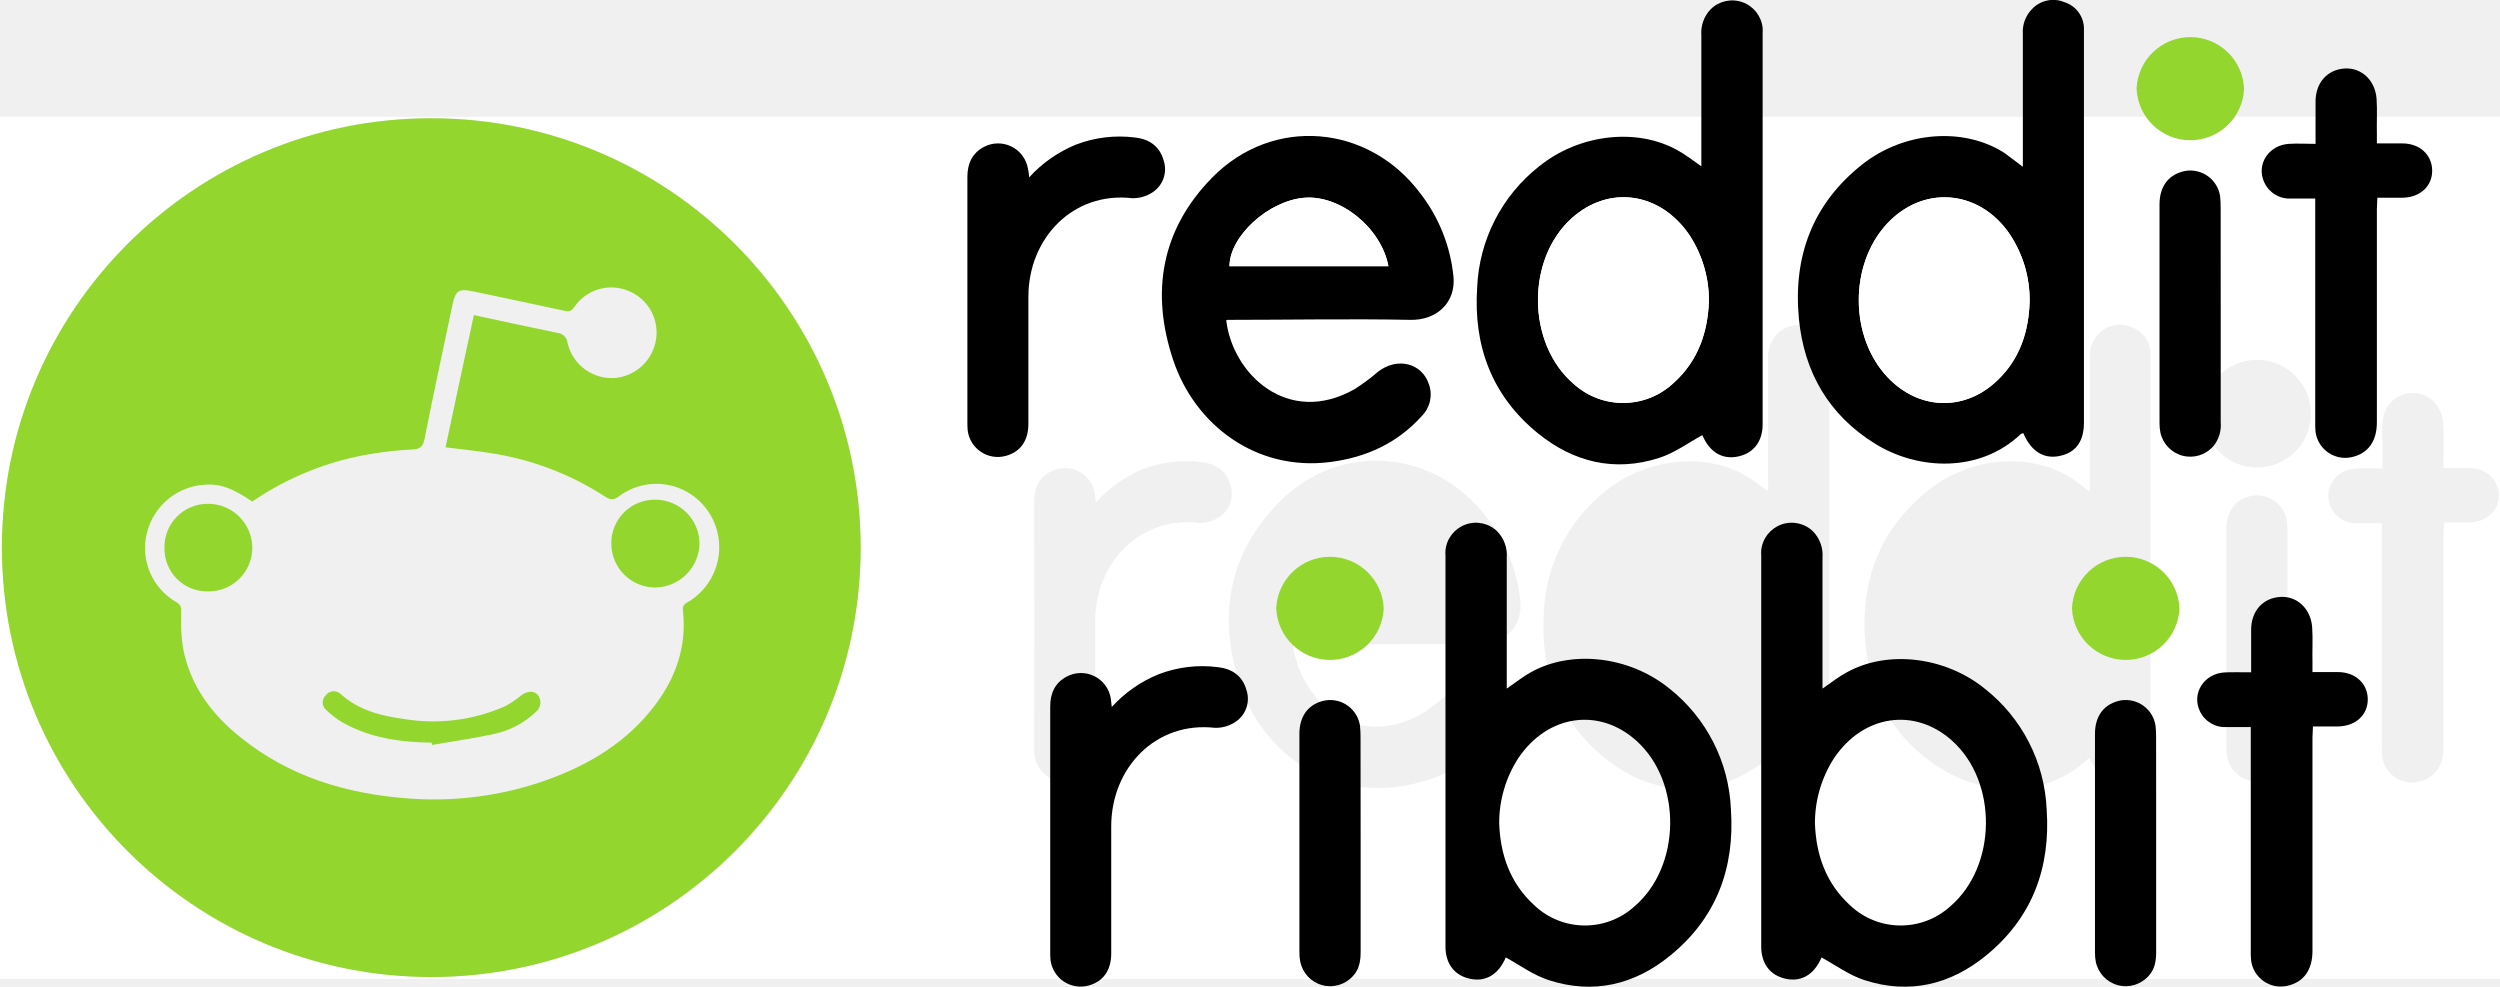
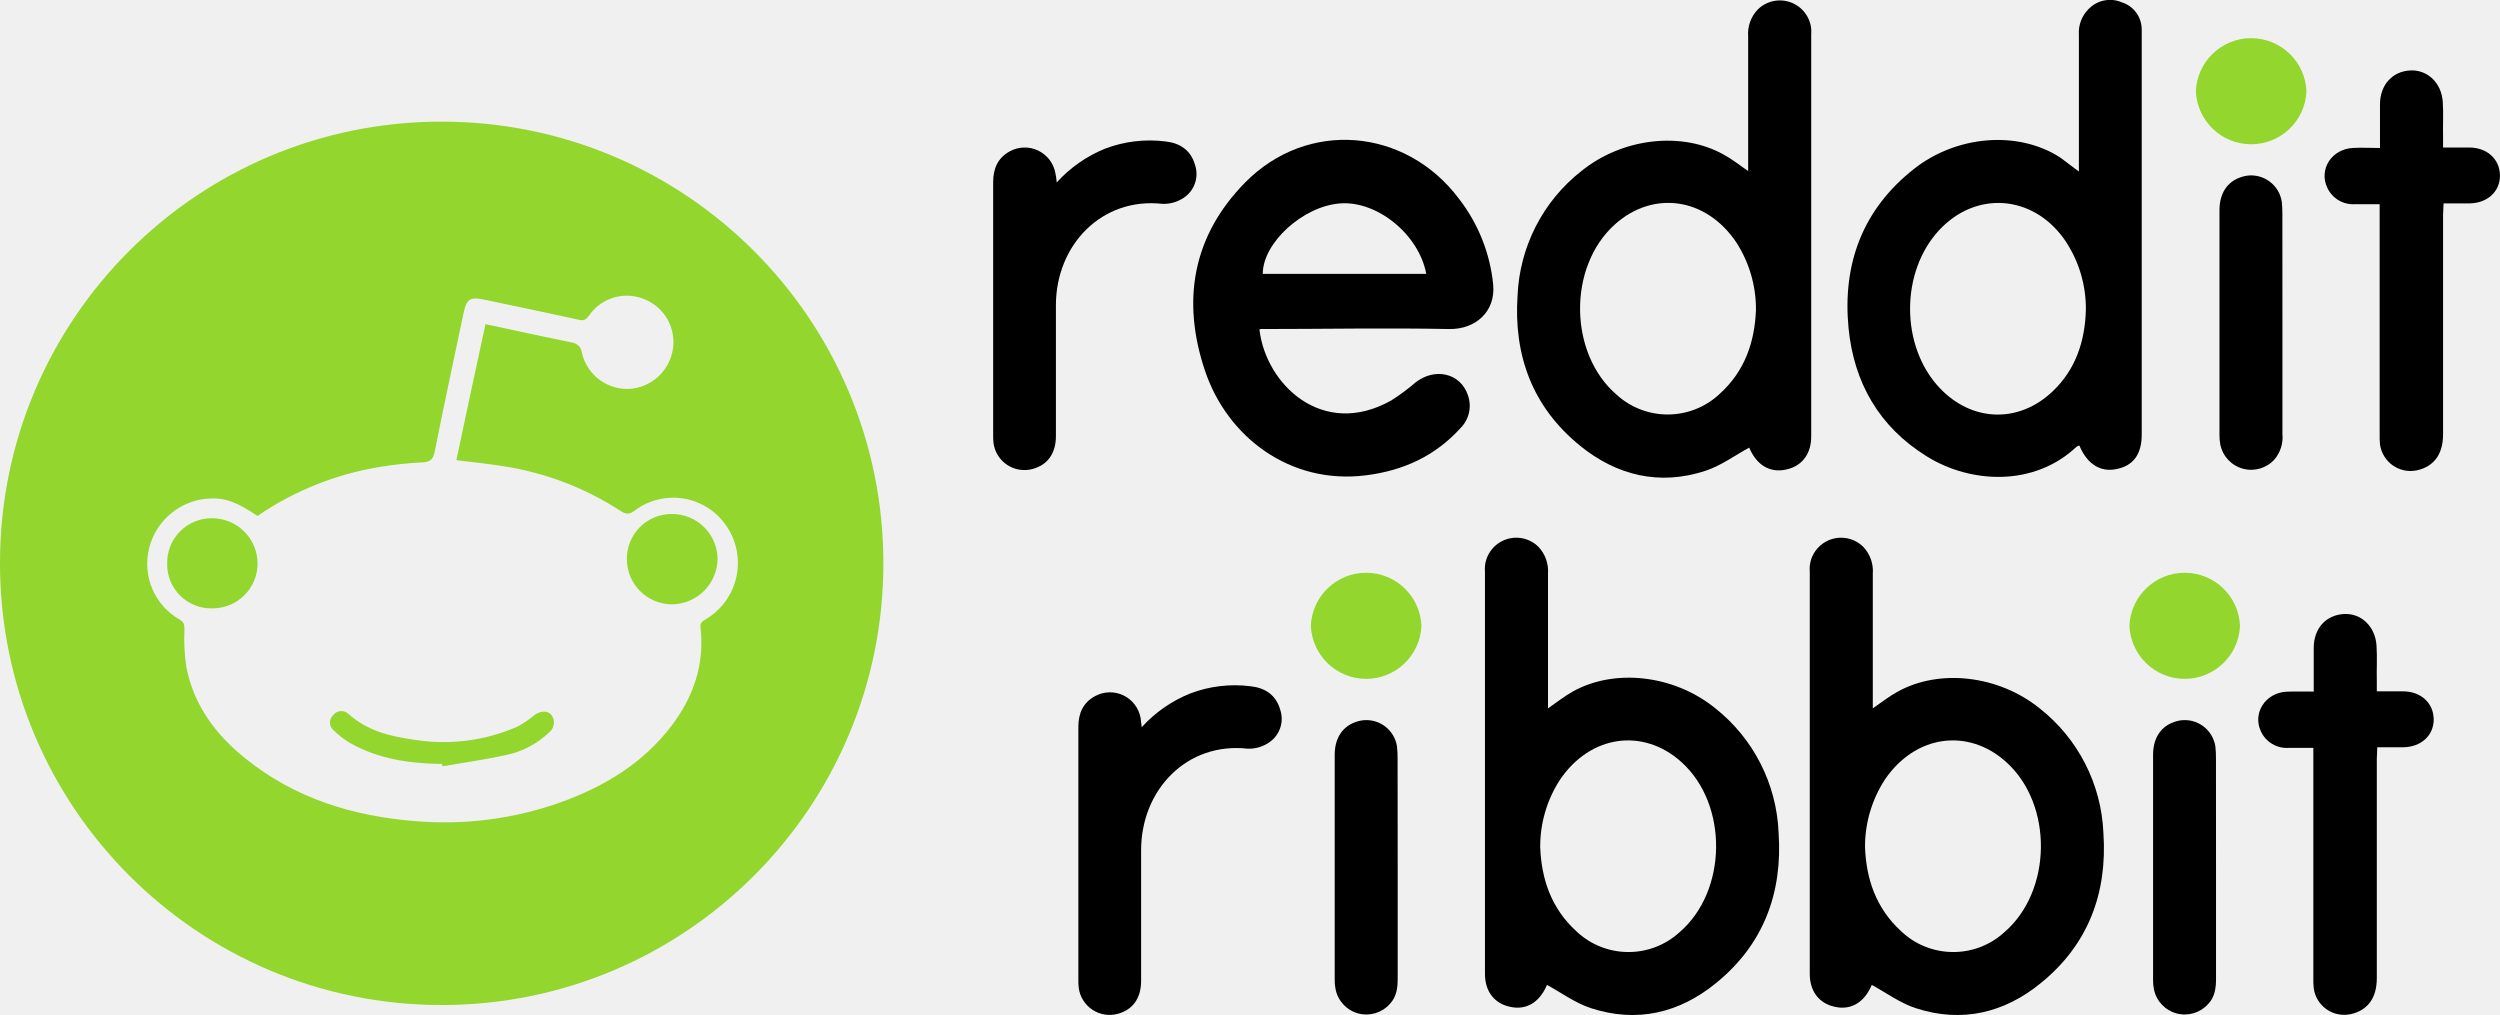
- <svg xmlns="http://www.w3.org/2000/svg" viewBox="0 0 534.84 211.03">
+ <svg xmlns="http://www.w3.org/2000/svg" viewBox="0 0 519.93 211.03">
  <defs>
-     <style>.a{fill:#fff;}.b{fill:#92d62e;}</style>
+     <style>.a{fill:#92d62e;}</style>
  </defs>
-   <path class="a" d="M32.91,403.67V219.19H567.75V403.67Zm92.22-184.15a91.86,91.86,0,1,0,91.93,91.84A91.77,91.77,0,0,0,125.13,219.52ZM411.2,299.29c-1.92-1.31-3.43-2.53-5.1-3.47-8.72-4.91-21.09-3.49-29.64,3.41a34.82,34.82,0,0,0-13.26,25.89c-.82,12.54,3.18,23.24,13,31.23,7.64,6.2,16.48,8.34,26,5.24,3.25-1,6.14-3.21,9.17-4.84,1.63,3.83,4.6,5.51,8.31,4.39,2.9-.87,4.59-3.29,4.59-6.7q0-41.79,0-83.59a10.06,10.06,0,0,0,0-1.23,6.54,6.54,0,0,0-11.11-4,7.23,7.23,0,0,0-2,5.61q0,13,0,26Zm68.77.11c-1.52-1.12-2.73-2.11-4-2.94-8.71-5.5-21.39-4.55-30.28,2.45C435,307.34,430.76,318.69,432,332c1.1,11.39,6.36,20.59,16.27,26.73,9.25,5.73,22.41,6.24,31.14-2a1.68,1.68,0,0,1,.6-.24c1.75,4.15,4.75,5.81,8.43,4.71,3-.9,4.54-3.24,4.54-7.05V274.85c0-1.64,0-3.28,0-4.92a6,6,0,0,0-4.14-5.74,6.22,6.22,0,0,0-7,1.49A6.91,6.91,0,0,0,480,271C480,280.33,480,289.7,480,299.4ZM309.56,332.25c.16-.08.21-.13.26-.13,13.05,0,26.11-.23,39.15,0,5.58.11,9.72-3.67,9.2-9.24a34.65,34.65,0,0,0-7.11-17.84c-11.1-14.81-31.55-16.55-44.5-3.37-10.93,11.11-13.22,24.58-8.33,39.12,4.65,13.84,17.74,23.77,33.51,21.76,7.73-1,14.36-4,19.62-9.82a6.55,6.55,0,0,0,1.56-6.83c-1.52-4.59-6.83-5.86-10.92-2.66a42.22,42.22,0,0,1-5.06,3.76C322.65,355,310.87,343.61,309.56,332.25Zm233-37.8c-2,0-3.84-.07-5.64,0-4.45.22-7.17,4.48-5.33,8.32a5.92,5.92,0,0,0,5.71,3.38c1.67,0,3.34,0,5.17,0v47.67a17.32,17.32,0,0,0,.08,2.28,6.4,6.4,0,0,0,7.66,5.4c3.55-.78,5.46-3.35,5.46-7.49q0-22.83,0-45.66c0-.73.06-1.47.1-2.37,1.92,0,3.66,0,5.4,0,3.72-.05,6.38-2.52,6.33-5.84s-2.68-5.76-6.39-5.79c-1.74,0-3.48,0-5.44,0v-2.09c0-2.46.1-4.92-.06-7.37-.25-4-3.21-6.78-6.79-6.57-3.76.22-6.25,3-6.27,7.06C542.59,288.31,542.6,291.23,542.6,294.45Zm-275.2,7.21c-.11-.89-.15-1.42-.25-1.93a6.47,6.47,0,0,0-9.47-4.59c-2.52,1.33-3.49,3.55-3.48,6.39q.06,26.27,0,52.52a14.63,14.63,0,0,0,.07,1.75,6.48,6.48,0,0,0,8.11,5.42c3.14-.88,4.87-3.26,4.87-6.84q0-13.61,0-27.22c0-12.57,9.56-22.53,22.2-21.08a7.5,7.5,0,0,0,4.4-1.29,5.91,5.91,0,0,0,2.33-6.81c-.88-3.11-3.16-4.57-6.18-4.89a26,26,0,0,0-12.59,1.52A27.6,27.6,0,0,0,267.4,301.66ZM522.28,330.8q0-11.24,0-22.48a23,23,0,0,0-.12-2.63,6.46,6.46,0,0,0-7.34-5.43c-3.55.63-5.62,3.22-5.62,7.14q0,23.44,0,46.89a9.37,9.37,0,0,0,.18,1.91,6.53,6.53,0,0,0,11.31,3,7.11,7.11,0,0,0,1.6-5.22C522.26,346.25,522.28,338.52,522.28,330.8Zm-18-48.15a11.51,11.51,0,1,0,11.51-11.44A11.48,11.48,0,0,0,504.27,282.65Z" transform="translate(-32.91 -194.22)" />
-   <path class="b" d="M125.13,219.52a91.86,91.86,0,1,1-91.81,91.79A91.77,91.77,0,0,1,125.13,219.52Zm-38.25,82c-4.22-2.85-6.74-3.78-9.81-3.63a13.61,13.61,0,0,0-12.72,10.28,13.35,13.35,0,0,0,6.33,14.9c.92.54,1,1.09,1,2.09a38.75,38.75,0,0,0,.41,7.85c1.56,7.94,6.14,14.07,12.33,19,10.36,8.33,22.46,12,35.51,13a71.87,71.87,0,0,0,29.87-3.89c9.15-3.27,17.25-8.14,23.21-16,4.55-6,6.86-12.74,6-20.35-.13-1.13.48-1.39,1.19-1.82a13.61,13.61,0,0,0,4.34-19.13,13.36,13.36,0,0,0-19.25-3.4c-1.2.91-1.9.72-3,0a62.07,62.07,0,0,0-24.59-9.29c-3.09-.49-6.22-.8-9.47-1.21,2-9.46,4-18.81,6.06-28.29,6.1,1.31,12,2.61,17.85,3.8a2.42,2.42,0,0,1,2.2,2.19,9.68,9.68,0,0,0,10.47,7.43,9.79,9.79,0,0,0,8.56-9.25,9.61,9.61,0,0,0-6.41-9.5,9.5,9.5,0,0,0-11.06,3.44c-.54.74-1,1.29-2.1,1-6.5-1.43-13-2.77-19.55-4.16-3.17-.68-3.88-.28-4.54,2.83-2,9.6-4.1,19.2-6,28.83-.33,1.59-1,2.05-2.55,2.14a76.47,76.47,0,0,0-8.55.9A62.8,62.8,0,0,0,86.88,301.52Z" transform="translate(-32.91 -194.22)" />
-   <path d="M396.89,229.8v-2q0-13,0-26a7.29,7.29,0,0,1,2-5.61,6.55,6.55,0,0,1,11.11,4,9.88,9.88,0,0,1,0,1.22q0,41.81,0,83.6c0,3.41-1.69,5.83-4.59,6.7-3.7,1.11-6.68-.56-8.31-4.4-3,1.64-5.92,3.8-9.17,4.85-9.54,3.1-18.38.95-26-5.24-9.85-8-13.84-18.7-13-31.23a34.8,34.8,0,0,1,13.26-25.89c8.55-6.91,20.93-8.32,29.64-3.41C393.46,227.27,395,228.48,396.89,229.8Zm1.62,28.86a25.53,25.53,0,0,0-4.1-14.05c-6.25-9.29-17.24-10.9-25.25-3.71-9.82,8.83-9.6,26.91.44,35.47A15.77,15.77,0,0,0,391,276.1C396.25,271.36,398.26,265.24,398.51,258.66Z" transform="translate(-32.91 -194.22)" />
-   <path d="M465.67,229.9c0-9.7,0-19.06,0-28.43a6.9,6.9,0,0,1,1.93-5.28,6.21,6.21,0,0,1,7-1.49,5.94,5.94,0,0,1,4.14,5.74c0,1.64,0,3.28,0,4.92V284.6c0,3.81-1.53,6.15-4.54,7-3.67,1.09-6.68-.56-8.43-4.72a1.75,1.75,0,0,0-.59.25c-8.74,8.27-21.9,7.75-31.15,2-9.9-6.13-15.17-15.34-16.27-26.73-1.27-13.28,2.91-24.62,13.61-33.05,8.89-7,21.57-8,30.28-2.46C462.93,227.79,464.14,228.79,465.67,229.9Zm1.45,28.85a25.28,25.28,0,0,0-4.56-14.87c-6.62-9.2-18.38-10-26-1.74-8.05,8.72-8,24.17.17,32.78,6.68,7.06,16.41,7.4,23.45.72C465.1,271,466.94,265,467.12,258.75Z" transform="translate(-32.91 -194.22)" />
-   <path d="M295.25,262.76c1.31,11.36,13.09,22.77,27.38,14.76a42.41,42.41,0,0,0,5.06-3.75c4.09-3.2,9.4-1.94,10.92,2.66a6.54,6.54,0,0,1-1.56,6.83c-5.26,5.81-11.89,8.83-19.62,9.81-15.77,2-28.86-7.91-33.51-21.76-4.89-14.54-2.59-28,8.33-39.11,12.95-13.18,33.4-11.44,44.5,3.37a34.65,34.65,0,0,1,7.11,17.84c.53,5.57-3.62,9.35-9.2,9.24-13-.26-26.1,0-39.15,0C295.46,262.63,295.41,262.68,295.25,262.76Zm34.69-11.59c-1.54-8.24-10.27-15.28-18-14.64s-16,8.22-16,14.64Z" transform="translate(-32.91 -194.22)" />
-   <path d="M528.29,225c0-3.22,0-6.15,0-9.07,0-4,2.51-6.84,6.27-7.06,3.58-.2,6.54,2.57,6.79,6.57.16,2.45,0,4.92.06,7.38v2.08c2,0,3.7,0,5.44,0,3.72,0,6.35,2.42,6.39,5.79s-2.61,5.78-6.32,5.83c-1.75,0-3.49,0-5.41,0,0,.9-.1,1.63-.1,2.37q0,22.83,0,45.66c0,4.13-1.9,6.71-5.46,7.49a6.41,6.41,0,0,1-7.66-5.4,19.23,19.23,0,0,1-.07-2.28q0-22.66,0-45.31v-2.36c-1.83,0-3.5,0-5.17,0a5.91,5.91,0,0,1-5.7-3.39c-1.85-3.83.88-8.09,5.32-8.31C524.45,224.88,526.25,225,528.29,225Z" transform="translate(-32.91 -194.22)" />
-   <path d="M253.09,232.16a27.64,27.64,0,0,1,10-7,26.11,26.11,0,0,1,12.58-1.53c3,.32,5.3,1.78,6.18,4.89a5.92,5.92,0,0,1-2.33,6.82,7.49,7.49,0,0,1-4.4,1.28c-12.64-1.44-22.19,8.52-22.2,21.08q0,13.62,0,27.23c0,3.58-1.73,6-4.87,6.83a6.48,6.48,0,0,1-8.11-5.41,14.63,14.63,0,0,1-.07-1.75q0-26.26,0-52.52c0-2.84,1-5.06,3.48-6.4a6.48,6.48,0,0,1,9.47,4.6C252.94,230.75,253,231.27,253.09,232.16Z" transform="translate(-32.91 -194.22)" />
-   <path d="M508,261.3q0,11.59,0,23.18a7.13,7.13,0,0,1-1.6,5.23,6.54,6.54,0,0,1-11.31-3,9.47,9.47,0,0,1-.18-1.92q0-23.43,0-46.88c0-3.93,2.07-6.51,5.62-7.14a6.45,6.45,0,0,1,7.34,5.43,23,23,0,0,1,.12,2.63Q508,250.07,508,261.3Z" transform="translate(-32.91 -194.22)" />
-   <path class="b" d="M490,213.16a11.51,11.51,0,0,1,23,.06,11.51,11.51,0,0,1-23-.06Z" transform="translate(-32.91 -194.22)" />
-   <path class="a" d="M398.51,258.66c-.25,6.58-2.26,12.7-7.5,17.44a15.77,15.77,0,0,1-21.41.27c-10-8.56-10.26-26.64-.44-35.47,8-7.19,19-5.58,25.25,3.71A25.53,25.53,0,0,1,398.51,258.66Z" transform="translate(-32.91 -194.22)" />
-   <path class="a" d="M467.12,258.75c-.18,6.24-2,12.21-6.94,16.89-7,6.68-16.77,6.34-23.45-.72-8.13-8.61-8.22-24.06-.17-32.78,7.62-8.25,19.38-7.46,26,1.74A25.28,25.28,0,0,1,467.12,258.75Z" transform="translate(-32.91 -194.22)" />
-   <path class="a" d="M329.94,251.17h-34c.05-6.42,8.4-14,16-14.64S328.4,242.93,329.94,251.17Z" transform="translate(-32.91 -194.22)" />
-   <path class="b" d="M173.13,301.12a9.46,9.46,0,0,1,9.43,9.32,9.6,9.6,0,0,1-9.51,9.47,9.41,9.41,0,0,1-9.36-9.38A9.28,9.28,0,0,1,173.13,301.12Z" transform="translate(-32.91 -194.22)" />
-   <path class="b" d="M77.48,320.74a9.13,9.13,0,0,1-9.39-9.25A9.24,9.24,0,0,1,77.48,302a9.46,9.46,0,0,1,9.41,9.39A9.35,9.35,0,0,1,77.48,320.74Z" transform="translate(-32.91 -194.22)" />
-   <path class="b" d="M125.25,353.1c-6.68-.08-13.19-1-19.1-4.34a18.86,18.86,0,0,1-3.46-2.66,2.09,2.09,0,0,1-.08-3.14,2.12,2.12,0,0,1,3.15-.29c3.94,3.56,8.78,4.73,13.81,5.41a38.25,38.25,0,0,0,21.28-2.71,19.81,19.81,0,0,0,3.61-2.42c1.21-.91,2.66-1,3.48-.11a2.6,2.6,0,0,1-.34,3.63,18.36,18.36,0,0,1-8.69,4.7c-4.48,1-9,1.63-13.57,2.42Z" transform="translate(-32.91 -194.22)" />
-   <path d="M422.81,341.54v-2q0-13,0-26a7.29,7.29,0,0,0-2-5.61,6.55,6.55,0,0,0-11.11,4,8.25,8.25,0,0,0,0,1.22v83.6c0,3.41,1.7,5.83,4.6,6.7,3.7,1.11,6.67-.56,8.3-4.4,3,1.64,5.92,3.8,9.17,4.85,9.54,3.1,18.38,1,26-5.24,9.85-8,13.85-18.7,13-31.23a34.8,34.8,0,0,0-13.26-25.89c-8.56-6.91-20.93-8.32-29.64-3.41C426.25,339,424.73,340.22,422.81,341.54Zm-1.62,28.86a25.61,25.61,0,0,1,4.1-14c6.26-9.29,17.25-10.9,25.25-3.71,9.83,8.83,9.6,26.91-.44,35.47a15.76,15.76,0,0,1-21.4-.27C423.46,383.1,421.44,377,421.19,370.4Z" transform="translate(-32.91 -194.22)" />
-   <path d="M355.26,341.54v-2q0-13,0-26a7.33,7.33,0,0,0-2-5.61,6.55,6.55,0,0,0-11.11,4,8.25,8.25,0,0,0,0,1.22q0,41.81,0,83.6c0,3.41,1.69,5.83,4.6,6.7,3.7,1.11,6.67-.56,8.3-4.4,3,1.64,5.92,3.8,9.17,4.85,9.54,3.1,18.38,1,26-5.24,9.85-8,13.85-18.7,13-31.23A34.81,34.81,0,0,0,390,341.48c-8.55-6.91-20.92-8.32-29.64-3.41C358.69,339,357.18,340.22,355.26,341.54Zm-1.62,28.86a25.53,25.53,0,0,1,4.1-14c6.26-9.29,17.25-10.9,25.25-3.71,9.83,8.83,9.6,26.91-.44,35.47a15.76,15.76,0,0,1-21.4-.27C355.91,383.1,353.89,377,353.64,370.4Z" transform="translate(-32.91 -194.22)" />
-   <path d="M514.51,338.05c0-3.22,0-6.15,0-9.07,0-4.06,2.51-6.84,6.27-7.06,3.58-.21,6.54,2.57,6.79,6.57.16,2.45,0,4.92.06,7.38V338h5.44c3.72,0,6.35,2.42,6.39,5.79s-2.61,5.79-6.33,5.84c-1.74,0-3.48,0-5.4,0,0,.89-.1,1.63-.1,2.37q0,22.83,0,45.66c0,4.13-1.91,6.71-5.46,7.48a6.39,6.39,0,0,1-7.66-5.39,17.38,17.38,0,0,1-.08-2.28V349.76c-1.83,0-3.5,0-5.17,0a5.91,5.91,0,0,1-5.71-3.38c-1.84-3.83.89-8.09,5.33-8.31C510.67,338,512.47,338.05,514.51,338.05Z" transform="translate(-32.91 -194.22)" />
-   <path d="M494.19,374.58c0,7.73,0,15.46,0,23.18,0,1.93-.23,3.77-1.6,5.23a6.54,6.54,0,0,1-11.31-3,9.44,9.44,0,0,1-.18-1.91q0-23.44,0-46.89c0-3.93,2.07-6.51,5.62-7.14a6.45,6.45,0,0,1,7.34,5.43,23,23,0,0,1,.12,2.63Q494.2,363.35,494.19,374.58Z" transform="translate(-32.91 -194.22)" />
-   <path class="b" d="M476.18,324.34a11.51,11.51,0,0,1,23,.06,11.51,11.51,0,0,1-23-.06Z" transform="translate(-32.91 -194.22)" />
-   <path d="M324,374.58c0,7.73,0,15.46,0,23.18,0,1.93-.24,3.77-1.61,5.23a6.53,6.53,0,0,1-11.3-3,8.78,8.78,0,0,1-.19-1.91q0-23.44,0-46.89c0-3.93,2.07-6.51,5.62-7.14a6.45,6.45,0,0,1,7.34,5.43,23,23,0,0,1,.12,2.63Q324,363.35,324,374.58Z" transform="translate(-32.91 -194.22)" />
-   <path class="b" d="M305.94,324.34a11.51,11.51,0,0,1,23,.06,11.51,11.51,0,0,1-23-.06Z" transform="translate(-32.91 -194.22)" />
-   <path d="M270.76,345.46a27.55,27.55,0,0,1,10.05-7,26,26,0,0,1,12.58-1.52c3,.32,5.3,1.78,6.18,4.89a5.91,5.91,0,0,1-2.33,6.81,7.5,7.5,0,0,1-4.4,1.29c-12.64-1.44-22.19,8.51-22.2,21.08q0,13.6,0,27.22c0,3.59-1.73,6-4.87,6.84a6.48,6.48,0,0,1-8.11-5.42,14.47,14.47,0,0,1-.07-1.75q0-26.25,0-52.52c0-2.84,1-5.05,3.48-6.39a6.47,6.47,0,0,1,9.47,4.59C270.61,344,270.65,344.57,270.76,345.46Z" transform="translate(-32.91 -194.22)" />
+   <path class="a" d="M125.13,219.52a91.86,91.86,0,1,1-91.81,91.79A91.77,91.77,0,0,1,125.13,219.52Zm-38.25,82c-4.22-2.85-6.74-3.78-9.81-3.63a13.61,13.61,0,0,0-12.72,10.28,13.35,13.35,0,0,0,6.33,14.9c.92.54,1,1.09,1,2.09a38.75,38.75,0,0,0,.41,7.85c1.56,7.94,6.14,14.07,12.33,19,10.36,8.33,22.46,12,35.51,13a71.87,71.87,0,0,0,29.87-3.89c9.15-3.27,17.25-8.14,23.21-16,4.55-6,6.86-12.74,6-20.35-.13-1.13.48-1.39,1.19-1.82a13.61,13.61,0,0,0,4.34-19.13,13.36,13.36,0,0,0-19.25-3.4c-1.2.91-1.9.72-3,0a62.07,62.07,0,0,0-24.59-9.29c-3.09-.49-6.22-.8-9.47-1.21,2-9.46,4-18.81,6.06-28.29,6.1,1.31,12,2.61,17.85,3.8a2.42,2.42,0,0,1,2.2,2.19,9.68,9.68,0,0,0,10.47,7.43,9.79,9.79,0,0,0,8.56-9.25,9.61,9.61,0,0,0-6.41-9.5,9.5,9.5,0,0,0-11.06,3.44c-.54.74-1,1.29-2.1,1-6.5-1.43-13-2.77-19.55-4.16-3.17-.68-3.88-.28-4.54,2.83-2,9.6-4.1,19.2-6,28.83-.33,1.59-1,2.05-2.55,2.14a76.47,76.47,0,0,0-8.55.9A62.8,62.8,0,0,0,86.88,301.52Z" transform="translate(-33.32 -194.22)" />
+   <path d="M396.89,229.8v-2q0-13,0-26a7.29,7.29,0,0,1,2-5.61,6.55,6.55,0,0,1,11.11,4,9.88,9.88,0,0,1,0,1.22q0,41.81,0,83.6c0,3.41-1.69,5.83-4.59,6.7-3.7,1.11-6.68-.56-8.31-4.4-3,1.64-5.92,3.8-9.17,4.85-9.54,3.1-18.38.95-26-5.24-9.85-8-13.84-18.7-13-31.23a34.8,34.8,0,0,1,13.26-25.89c8.55-6.91,20.93-8.32,29.64-3.41C393.46,227.27,395,228.48,396.89,229.8Zm1.62,28.86a25.53,25.53,0,0,0-4.1-14.05c-6.25-9.29-17.24-10.9-25.25-3.71-9.82,8.83-9.6,26.91.44,35.47A15.77,15.77,0,0,0,391,276.1C396.25,271.36,398.26,265.24,398.51,258.66Z" transform="translate(-33.32 -194.22)" />
+   <path d="M465.67,229.9c0-9.7,0-19.06,0-28.43a6.9,6.9,0,0,1,1.93-5.28,6.21,6.21,0,0,1,7-1.49,5.94,5.94,0,0,1,4.14,5.74c0,1.64,0,3.28,0,4.92V284.6c0,3.81-1.53,6.15-4.54,7-3.67,1.09-6.68-.56-8.43-4.72a1.75,1.75,0,0,0-.59.25c-8.74,8.27-21.9,7.75-31.15,2-9.9-6.13-15.17-15.34-16.27-26.73-1.27-13.28,2.91-24.62,13.61-33.05,8.89-7,21.57-8,30.28-2.46C462.93,227.79,464.14,228.79,465.67,229.9Zm1.45,28.85a25.28,25.28,0,0,0-4.56-14.87c-6.62-9.2-18.38-10-26-1.74-8.05,8.72-8,24.17.17,32.78,6.68,7.06,16.41,7.4,23.45.72C465.1,271,466.94,265,467.12,258.75Z" transform="translate(-33.32 -194.22)" />
+   <path d="M295.25,262.76c1.31,11.36,13.09,22.77,27.38,14.76a42.41,42.41,0,0,0,5.06-3.75c4.09-3.2,9.4-1.94,10.92,2.66a6.54,6.54,0,0,1-1.56,6.83c-5.26,5.81-11.89,8.83-19.62,9.81-15.77,2-28.86-7.91-33.51-21.76-4.89-14.54-2.59-28,8.33-39.11,12.95-13.18,33.4-11.44,44.5,3.37a34.65,34.65,0,0,1,7.11,17.84c.53,5.57-3.62,9.35-9.2,9.24-13-.26-26.1,0-39.15,0C295.46,262.63,295.41,262.68,295.25,262.76Zm34.69-11.59c-1.54-8.24-10.27-15.28-18-14.64s-16,8.22-16,14.64Z" transform="translate(-33.32 -194.22)" />
+   <path d="M528.29,225c0-3.22,0-6.15,0-9.07,0-4,2.51-6.84,6.27-7.06,3.58-.2,6.54,2.57,6.79,6.57.16,2.45,0,4.92.06,7.38v2.08c2,0,3.7,0,5.44,0,3.72,0,6.35,2.42,6.39,5.79s-2.61,5.78-6.32,5.83c-1.75,0-3.49,0-5.41,0,0,.9-.1,1.63-.1,2.37q0,22.83,0,45.66c0,4.13-1.9,6.71-5.46,7.49a6.41,6.41,0,0,1-7.66-5.4,19.23,19.23,0,0,1-.07-2.28q0-22.66,0-45.31v-2.36c-1.83,0-3.5,0-5.17,0a5.91,5.91,0,0,1-5.7-3.39c-1.85-3.83.88-8.09,5.32-8.31C524.45,224.88,526.25,225,528.29,225Z" transform="translate(-33.32 -194.22)" />
+   <path d="M253.09,232.16a27.64,27.64,0,0,1,10-7,26.11,26.11,0,0,1,12.58-1.53c3,.32,5.3,1.78,6.18,4.89a5.92,5.92,0,0,1-2.33,6.82,7.49,7.49,0,0,1-4.4,1.28c-12.64-1.44-22.19,8.52-22.2,21.08q0,13.62,0,27.23c0,3.58-1.73,6-4.87,6.83a6.48,6.48,0,0,1-8.11-5.41,14.63,14.63,0,0,1-.07-1.75q0-26.26,0-52.52c0-2.84,1-5.06,3.48-6.4a6.48,6.48,0,0,1,9.47,4.6C252.94,230.75,253,231.27,253.09,232.16Z" transform="translate(-33.32 -194.22)" />
+   <path d="M508,261.3q0,11.59,0,23.18a7.13,7.13,0,0,1-1.6,5.23,6.54,6.54,0,0,1-11.31-3,9.47,9.47,0,0,1-.18-1.92q0-23.43,0-46.88c0-3.93,2.07-6.51,5.62-7.14a6.45,6.45,0,0,1,7.34,5.43,23,23,0,0,1,.12,2.63Q508,250.07,508,261.3Z" transform="translate(-33.32 -194.22)" />
+   <path class="a" d="M490,213.16a11.51,11.51,0,0,1,23,.06,11.51,11.51,0,0,1-23-.06Z" transform="translate(-33.32 -194.22)" />
+   <path class="a" d="M173.13,301.12a9.46,9.46,0,0,1,9.43,9.32,9.6,9.6,0,0,1-9.51,9.47,9.41,9.41,0,0,1-9.36-9.38A9.28,9.28,0,0,1,173.13,301.12Z" transform="translate(-33.32 -194.22)" />
+   <path class="a" d="M77.48,320.74a9.13,9.13,0,0,1-9.39-9.25A9.24,9.24,0,0,1,77.48,302a9.46,9.46,0,0,1,9.41,9.39A9.35,9.35,0,0,1,77.48,320.74Z" transform="translate(-33.32 -194.22)" />
+   <path class="a" d="M125.25,353.1c-6.68-.08-13.19-1-19.1-4.34a18.86,18.86,0,0,1-3.46-2.66,2.09,2.09,0,0,1-.08-3.14,2.12,2.12,0,0,1,3.15-.29c3.94,3.56,8.78,4.73,13.81,5.41a38.25,38.25,0,0,0,21.28-2.71,19.81,19.81,0,0,0,3.61-2.42c1.21-.91,2.66-1,3.48-.11a2.6,2.6,0,0,1-.34,3.63,18.36,18.36,0,0,1-8.69,4.7c-4.48,1-9,1.63-13.57,2.42Z" transform="translate(-33.32 -194.22)" />
+   <path d="M422.81,341.54v-2q0-13,0-26a7.29,7.29,0,0,0-2-5.61,6.55,6.55,0,0,0-11.11,4,8.25,8.25,0,0,0,0,1.22v83.6c0,3.41,1.7,5.83,4.6,6.7,3.7,1.11,6.67-.56,8.3-4.4,3,1.64,5.92,3.8,9.17,4.85,9.54,3.1,18.38,1,26-5.24,9.85-8,13.85-18.7,13-31.23a34.8,34.8,0,0,0-13.26-25.89c-8.56-6.91-20.93-8.32-29.64-3.41C426.25,339,424.73,340.22,422.81,341.54Zm-1.62,28.86a25.61,25.61,0,0,1,4.1-14c6.26-9.29,17.25-10.9,25.25-3.71,9.83,8.83,9.6,26.91-.44,35.47a15.76,15.76,0,0,1-21.4-.27C423.46,383.1,421.44,377,421.19,370.4Z" transform="translate(-33.32 -194.22)" />
+   <path d="M355.26,341.54v-2q0-13,0-26a7.33,7.33,0,0,0-2-5.61,6.55,6.55,0,0,0-11.11,4,8.25,8.25,0,0,0,0,1.22q0,41.81,0,83.6c0,3.41,1.69,5.83,4.6,6.7,3.7,1.11,6.67-.56,8.3-4.4,3,1.64,5.92,3.8,9.17,4.85,9.54,3.1,18.38,1,26-5.24,9.85-8,13.85-18.7,13-31.23A34.81,34.81,0,0,0,390,341.48c-8.55-6.91-20.92-8.32-29.64-3.41C358.69,339,357.18,340.22,355.26,341.54Zm-1.62,28.86a25.53,25.53,0,0,1,4.1-14c6.26-9.29,17.25-10.9,25.25-3.71,9.83,8.83,9.6,26.91-.44,35.47a15.76,15.76,0,0,1-21.4-.27C355.91,383.1,353.89,377,353.64,370.4Z" transform="translate(-33.32 -194.22)" />
+   <path d="M514.51,338.05c0-3.22,0-6.15,0-9.07,0-4.06,2.51-6.84,6.27-7.06,3.58-.21,6.54,2.57,6.79,6.57.16,2.45,0,4.92.06,7.38V338h5.44c3.72,0,6.35,2.42,6.39,5.79s-2.61,5.79-6.33,5.84c-1.74,0-3.48,0-5.4,0,0,.89-.1,1.63-.1,2.37q0,22.83,0,45.66c0,4.13-1.91,6.71-5.46,7.48a6.39,6.39,0,0,1-7.66-5.39,17.38,17.38,0,0,1-.08-2.28V349.76c-1.83,0-3.5,0-5.17,0a5.91,5.91,0,0,1-5.71-3.38c-1.84-3.83.89-8.09,5.33-8.31C510.67,338,512.47,338.05,514.51,338.05Z" transform="translate(-33.32 -194.22)" />
+   <path d="M494.19,374.58c0,7.73,0,15.46,0,23.18,0,1.93-.23,3.77-1.6,5.23a6.54,6.54,0,0,1-11.31-3,9.44,9.44,0,0,1-.18-1.91q0-23.44,0-46.89c0-3.93,2.07-6.51,5.62-7.14a6.45,6.45,0,0,1,7.34,5.43,23,23,0,0,1,.12,2.63Q494.2,363.35,494.19,374.58Z" transform="translate(-33.32 -194.22)" />
+   <path class="a" d="M476.18,324.34a11.51,11.51,0,0,1,23,.06,11.51,11.51,0,0,1-23-.06Z" transform="translate(-33.32 -194.22)" />
+   <path d="M324,374.58c0,7.73,0,15.46,0,23.18,0,1.93-.24,3.77-1.61,5.23a6.53,6.53,0,0,1-11.3-3,8.78,8.78,0,0,1-.19-1.91q0-23.44,0-46.89c0-3.93,2.07-6.51,5.62-7.14a6.45,6.45,0,0,1,7.34,5.43,23,23,0,0,1,.12,2.63Q324,363.35,324,374.58Z" transform="translate(-33.32 -194.22)" />
+   <path class="a" d="M305.94,324.34a11.51,11.51,0,0,1,23,.06,11.51,11.51,0,0,1-23-.06Z" transform="translate(-33.32 -194.22)" />
+   <path d="M270.76,345.46a27.55,27.55,0,0,1,10.05-7,26,26,0,0,1,12.58-1.52c3,.32,5.3,1.78,6.18,4.89a5.91,5.91,0,0,1-2.33,6.81,7.5,7.5,0,0,1-4.4,1.29c-12.64-1.44-22.19,8.51-22.2,21.08q0,13.6,0,27.22c0,3.59-1.73,6-4.87,6.84a6.48,6.48,0,0,1-8.11-5.42,14.47,14.47,0,0,1-.07-1.75q0-26.25,0-52.52c0-2.84,1-5.05,3.48-6.39a6.47,6.47,0,0,1,9.47,4.59C270.61,344,270.65,344.57,270.76,345.46Z" transform="translate(-33.32 -194.22)" />
</svg>
